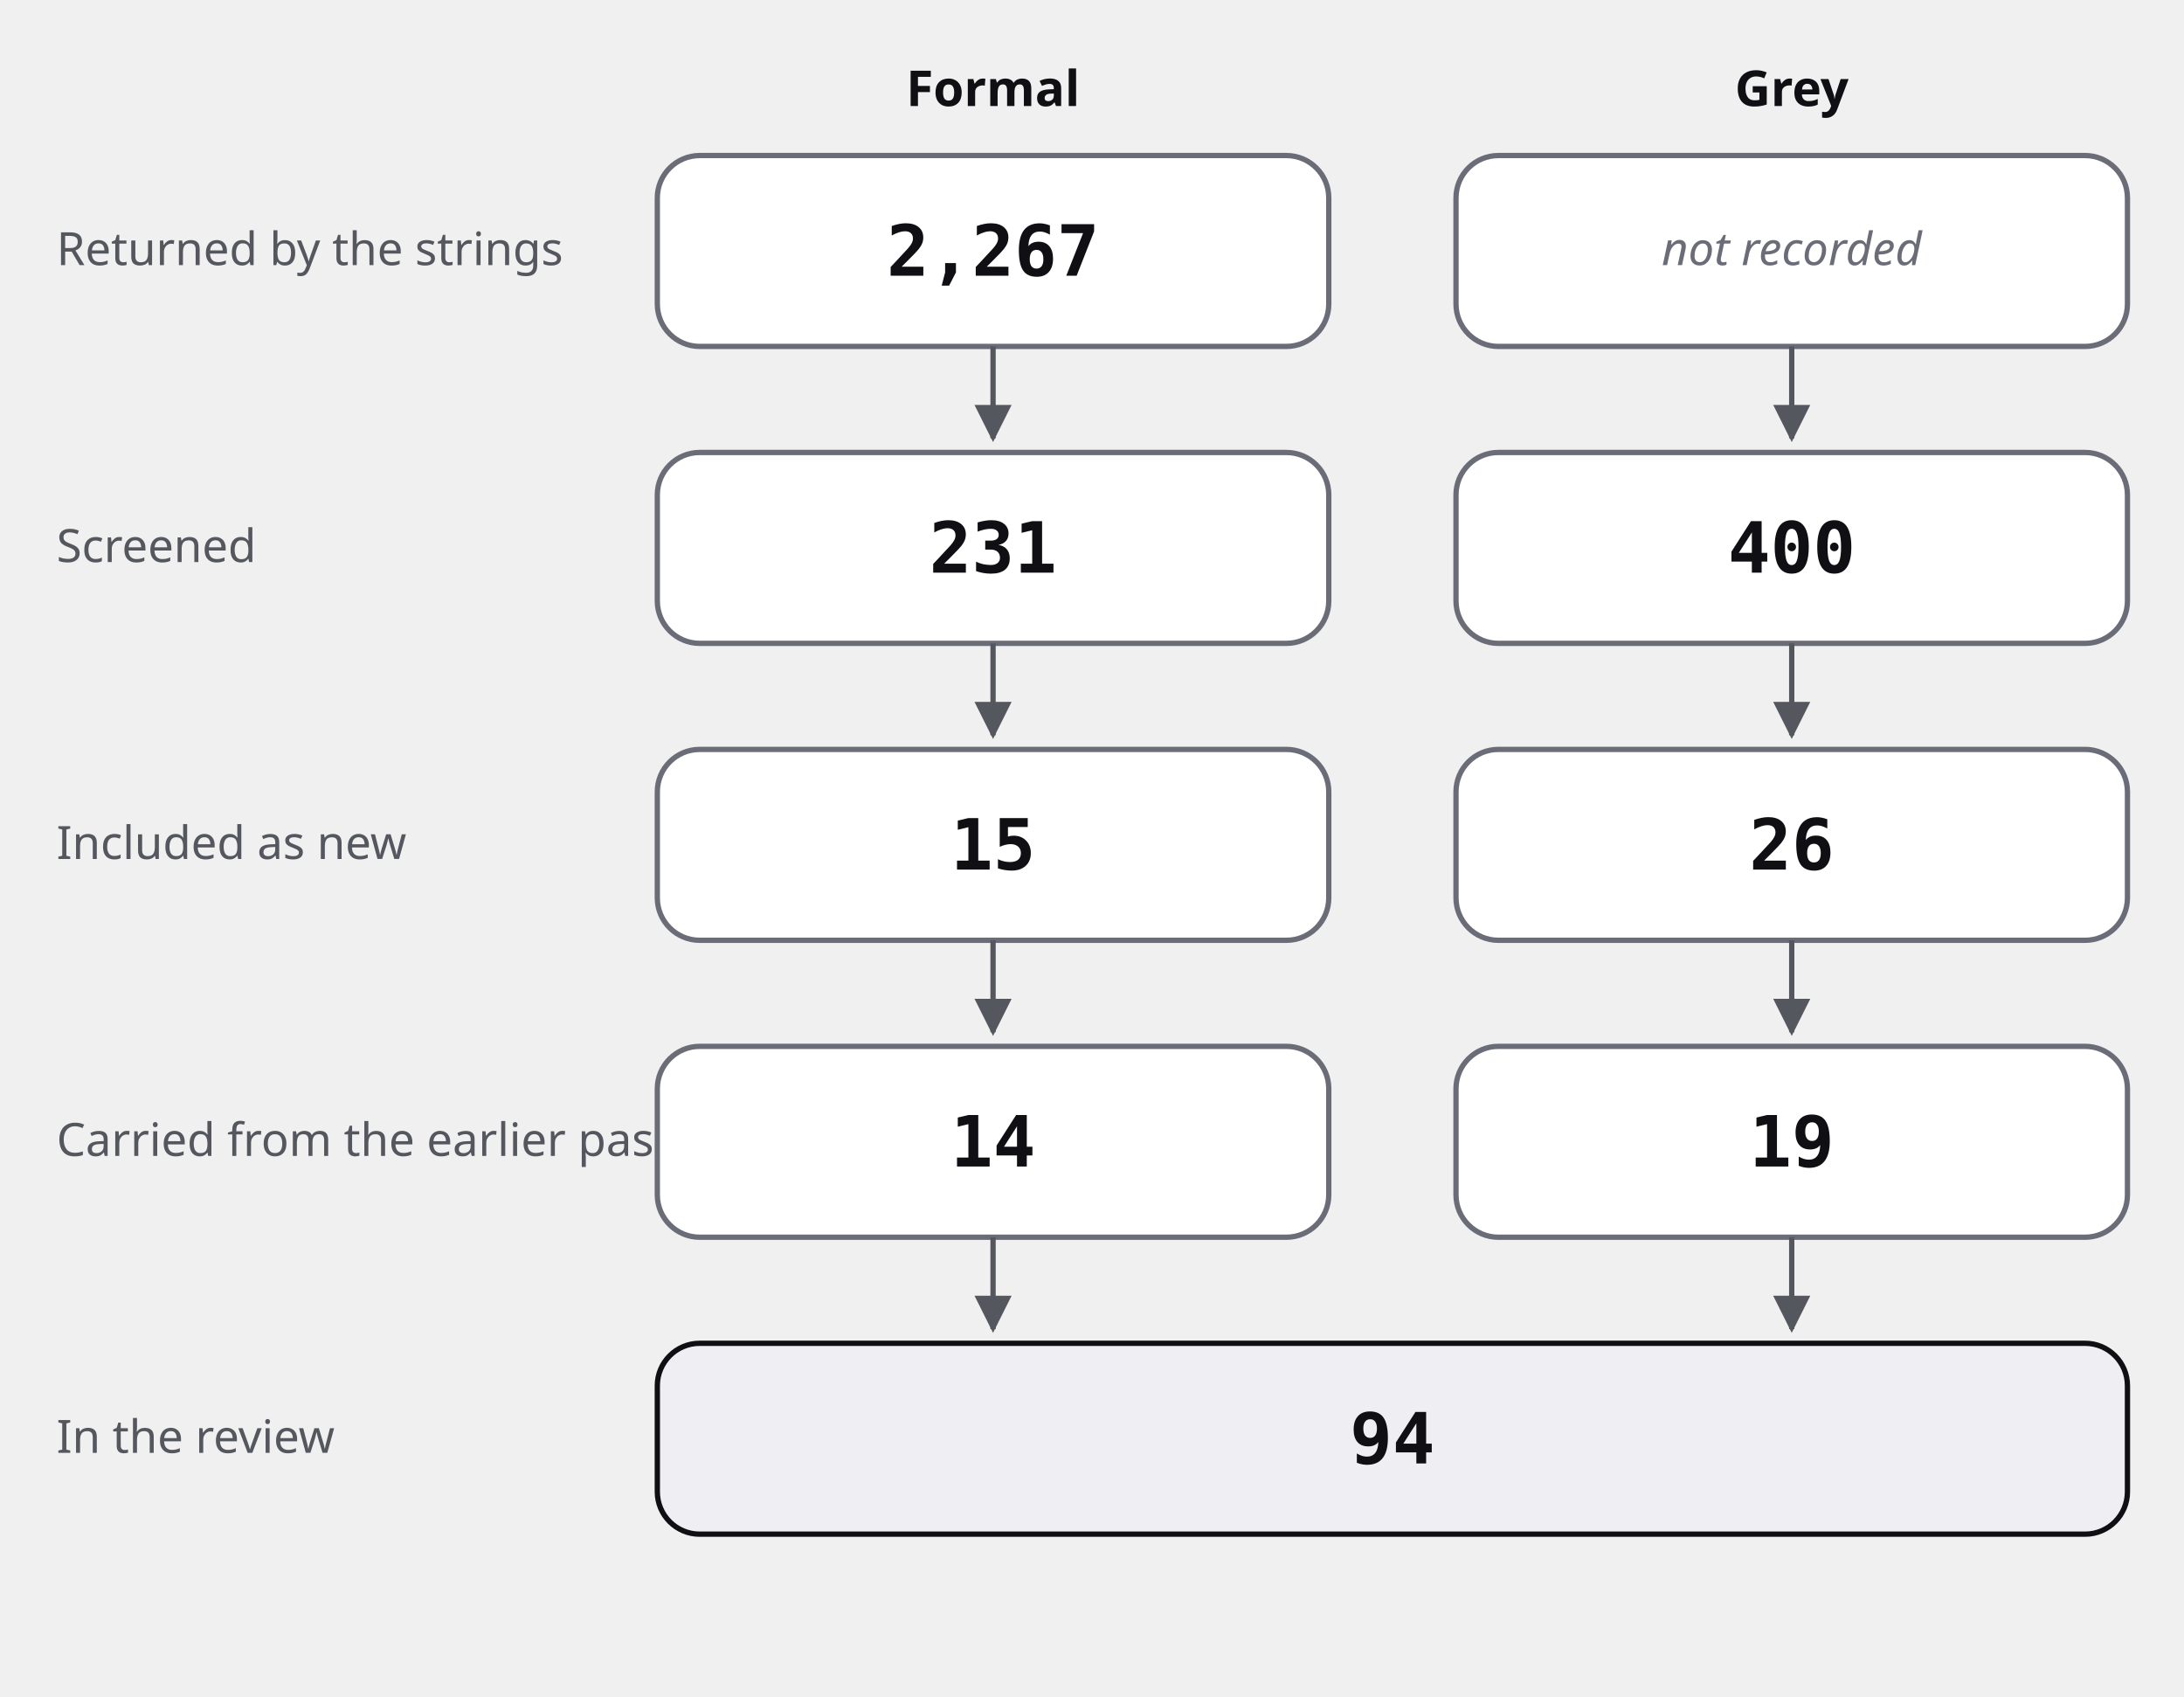
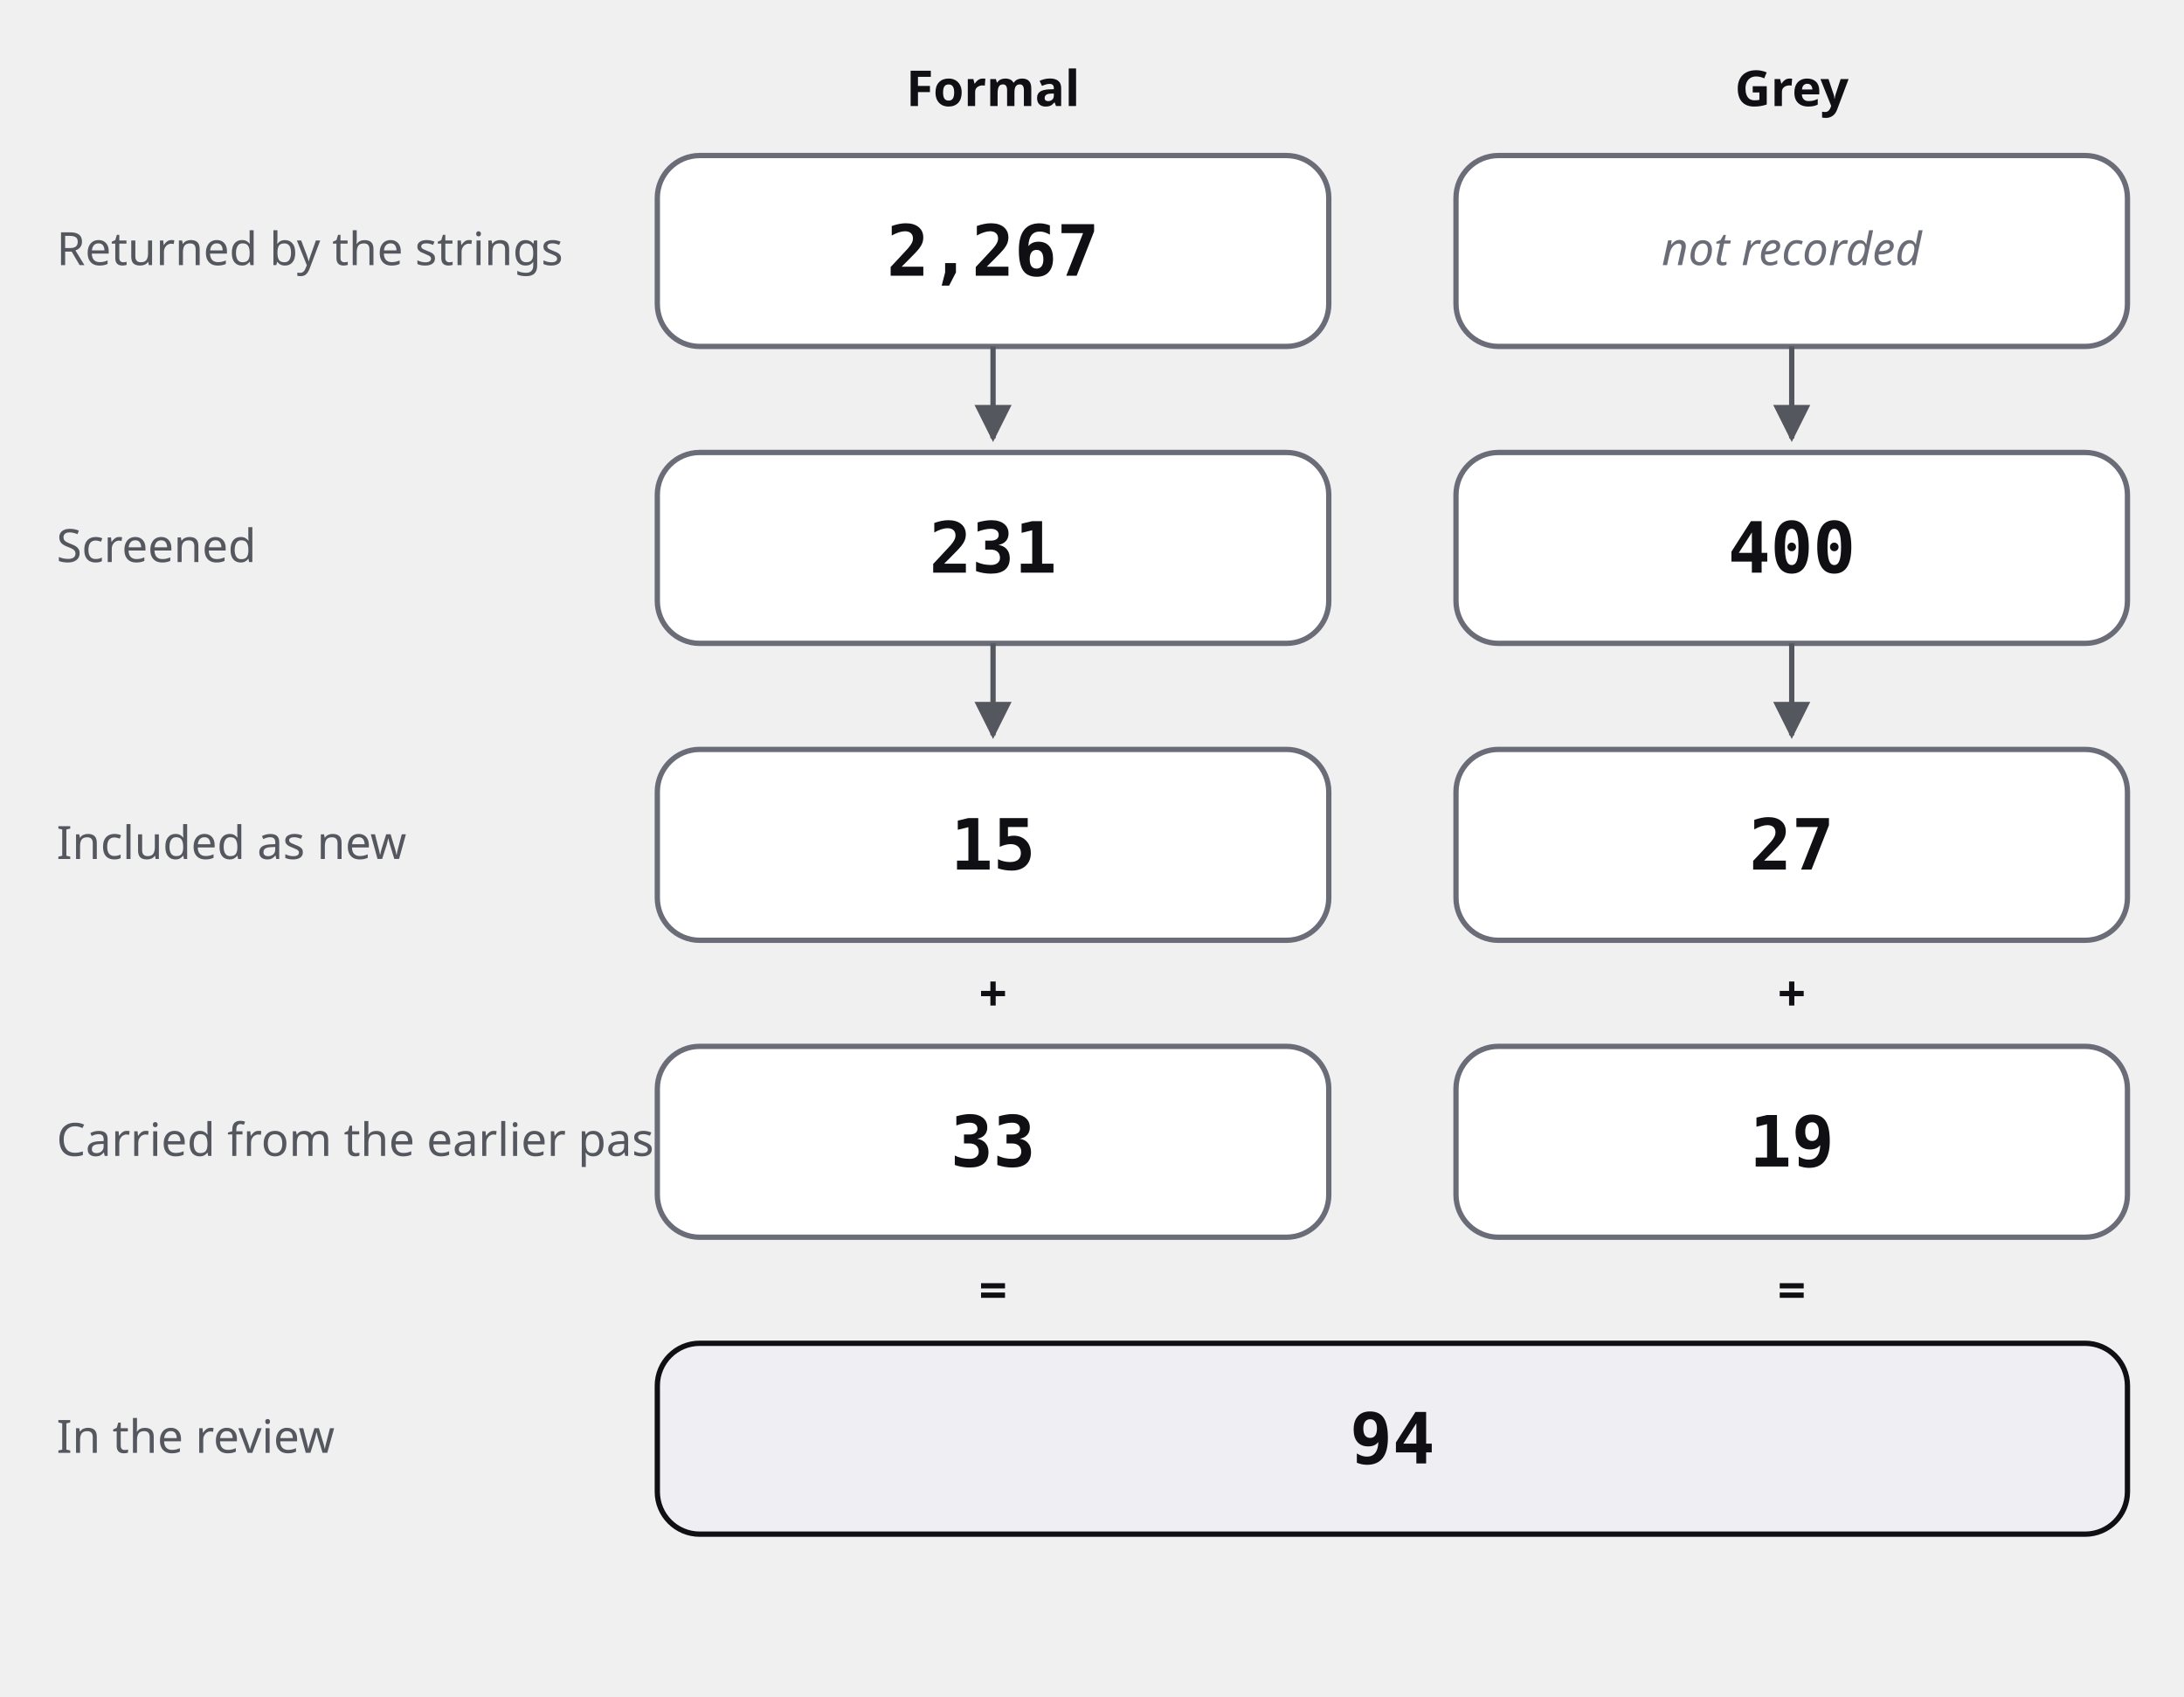
<svg xmlns="http://www.w3.org/2000/svg" viewBox="0 0 618 480" role="img" aria-labelledby="t d">
  <style>
  .box { fill: #FFFFFF; stroke: #6A6D77; stroke-width: 1.5; }
  .total { fill: #EFEFF3; stroke: #101014; stroke-width: 1.5; }
  .n { font: 600 20px 'JetBrains Mono', ui-monospace, monospace; fill: #101014; }
  .label { font: 400 13px Archivo, system-ui, sans-serif; fill: #55575F; }
  .na { font: italic 400 13px Archivo, system-ui, sans-serif; fill: #6A6D77; }
  .head { font: 600 14px Archivo, system-ui, sans-serif; fill: #101014; }
  .arrow { stroke: #55575F; stroke-width: 1.5; fill: none; marker-end: url(#tip); }
  #tip path { fill: #55575F; }
  @media (prefers-color-scheme: dark) {
    .box { fill: #1A1A20; stroke: #9A9CA4; }
    .total { fill: #26262E; stroke: #F7F7F9; }
    .n, .head { fill: #F7F7F9; }
    .label { fill: #B8BAC2; }
    .na { fill: #9A9CA4; }
    .arrow { stroke: #B8BAC2; }
    #tip path { fill: #B8BAC2; }
  }
</style>
  <defs>
    <marker id="tip" viewBox="0 0 10 10" refX="9" refY="5" markerWidth="7" markerHeight="7" orient="auto">
      <path d="M0,0 L10,5 L0,10 z" />
    </marker>
  </defs>
  <text class="head" x="281.0" y="30" text-anchor="middle">Formal</text>
  <text class="head" x="507.0" y="30" text-anchor="middle">Grey</text>
  <text class="label" x="16" y="75.0">Returned by the strings</text>
  <rect class="box" x="186" y="44" width="190" height="54" rx="12" />
  <text class="n" x="281.0" y="78.0" text-anchor="middle">2,267</text>
  <path class="arrow" d="M281.0,98 v26" />
  <rect class="box" x="412" y="44" width="190" height="54" rx="12" />
  <text class="na" x="507.0" y="75.0" text-anchor="middle">not recorded</text>
  <path class="arrow" d="M507.0,98 v26" />
  <text class="label" x="16" y="159.0">Screened</text>
  <rect class="box" x="186" y="128" width="190" height="54" rx="12" />
  <text class="n" x="281.0" y="162.0" text-anchor="middle">231</text>
  <path class="arrow" d="M281.0,182 v26" />
  <rect class="box" x="412" y="128" width="190" height="54" rx="12" />
  <text class="n" x="507.0" y="162.0" text-anchor="middle">400</text>
  <path class="arrow" d="M507.0,182 v26" />
  <text class="label" x="16" y="243.0">Included as new</text>
  <rect class="box" x="186" y="212" width="190" height="54" rx="12" />
  <text class="n" x="281.0" y="246.0" text-anchor="middle">15</text>
-   <path class="arrow" d="M281.0,266 v26" />
+   <text class="head" x="281.0" y="286.0" text-anchor="middle">+</text>
  <rect class="box" x="412" y="212" width="190" height="54" rx="12" />
-   <text class="n" x="507.0" y="246.0" text-anchor="middle">26</text>
-   <path class="arrow" d="M507.0,266 v26" />
+   <text class="n" x="507.0" y="246.0" text-anchor="middle">27</text>
+   <text class="head" x="507.0" y="286.0" text-anchor="middle">+</text>
  <text class="label" x="16" y="327.0">Carried from the earlier pass</text>
  <rect class="box" x="186" y="296" width="190" height="54" rx="12" />
-   <text class="n" x="281.0" y="330.0" text-anchor="middle">14</text>
-   <path class="arrow" d="M281.0,350 v26" />
+   <text class="n" x="281.0" y="330.0" text-anchor="middle">33</text>
+   <text class="head" x="281.0" y="370.0" text-anchor="middle">=</text>
  <rect class="box" x="412" y="296" width="190" height="54" rx="12" />
  <text class="n" x="507.0" y="330.0" text-anchor="middle">19</text>
-   <path class="arrow" d="M507.0,350 v26" />
+   <text class="head" x="507.0" y="370.0" text-anchor="middle">=</text>
  <text class="label" x="16" y="411.0">In the review</text>
  <rect class="total" x="186" y="380" width="416" height="54" rx="12" />
  <text class="n" x="394.0" y="414.0" text-anchor="middle">94</text>
</svg>
